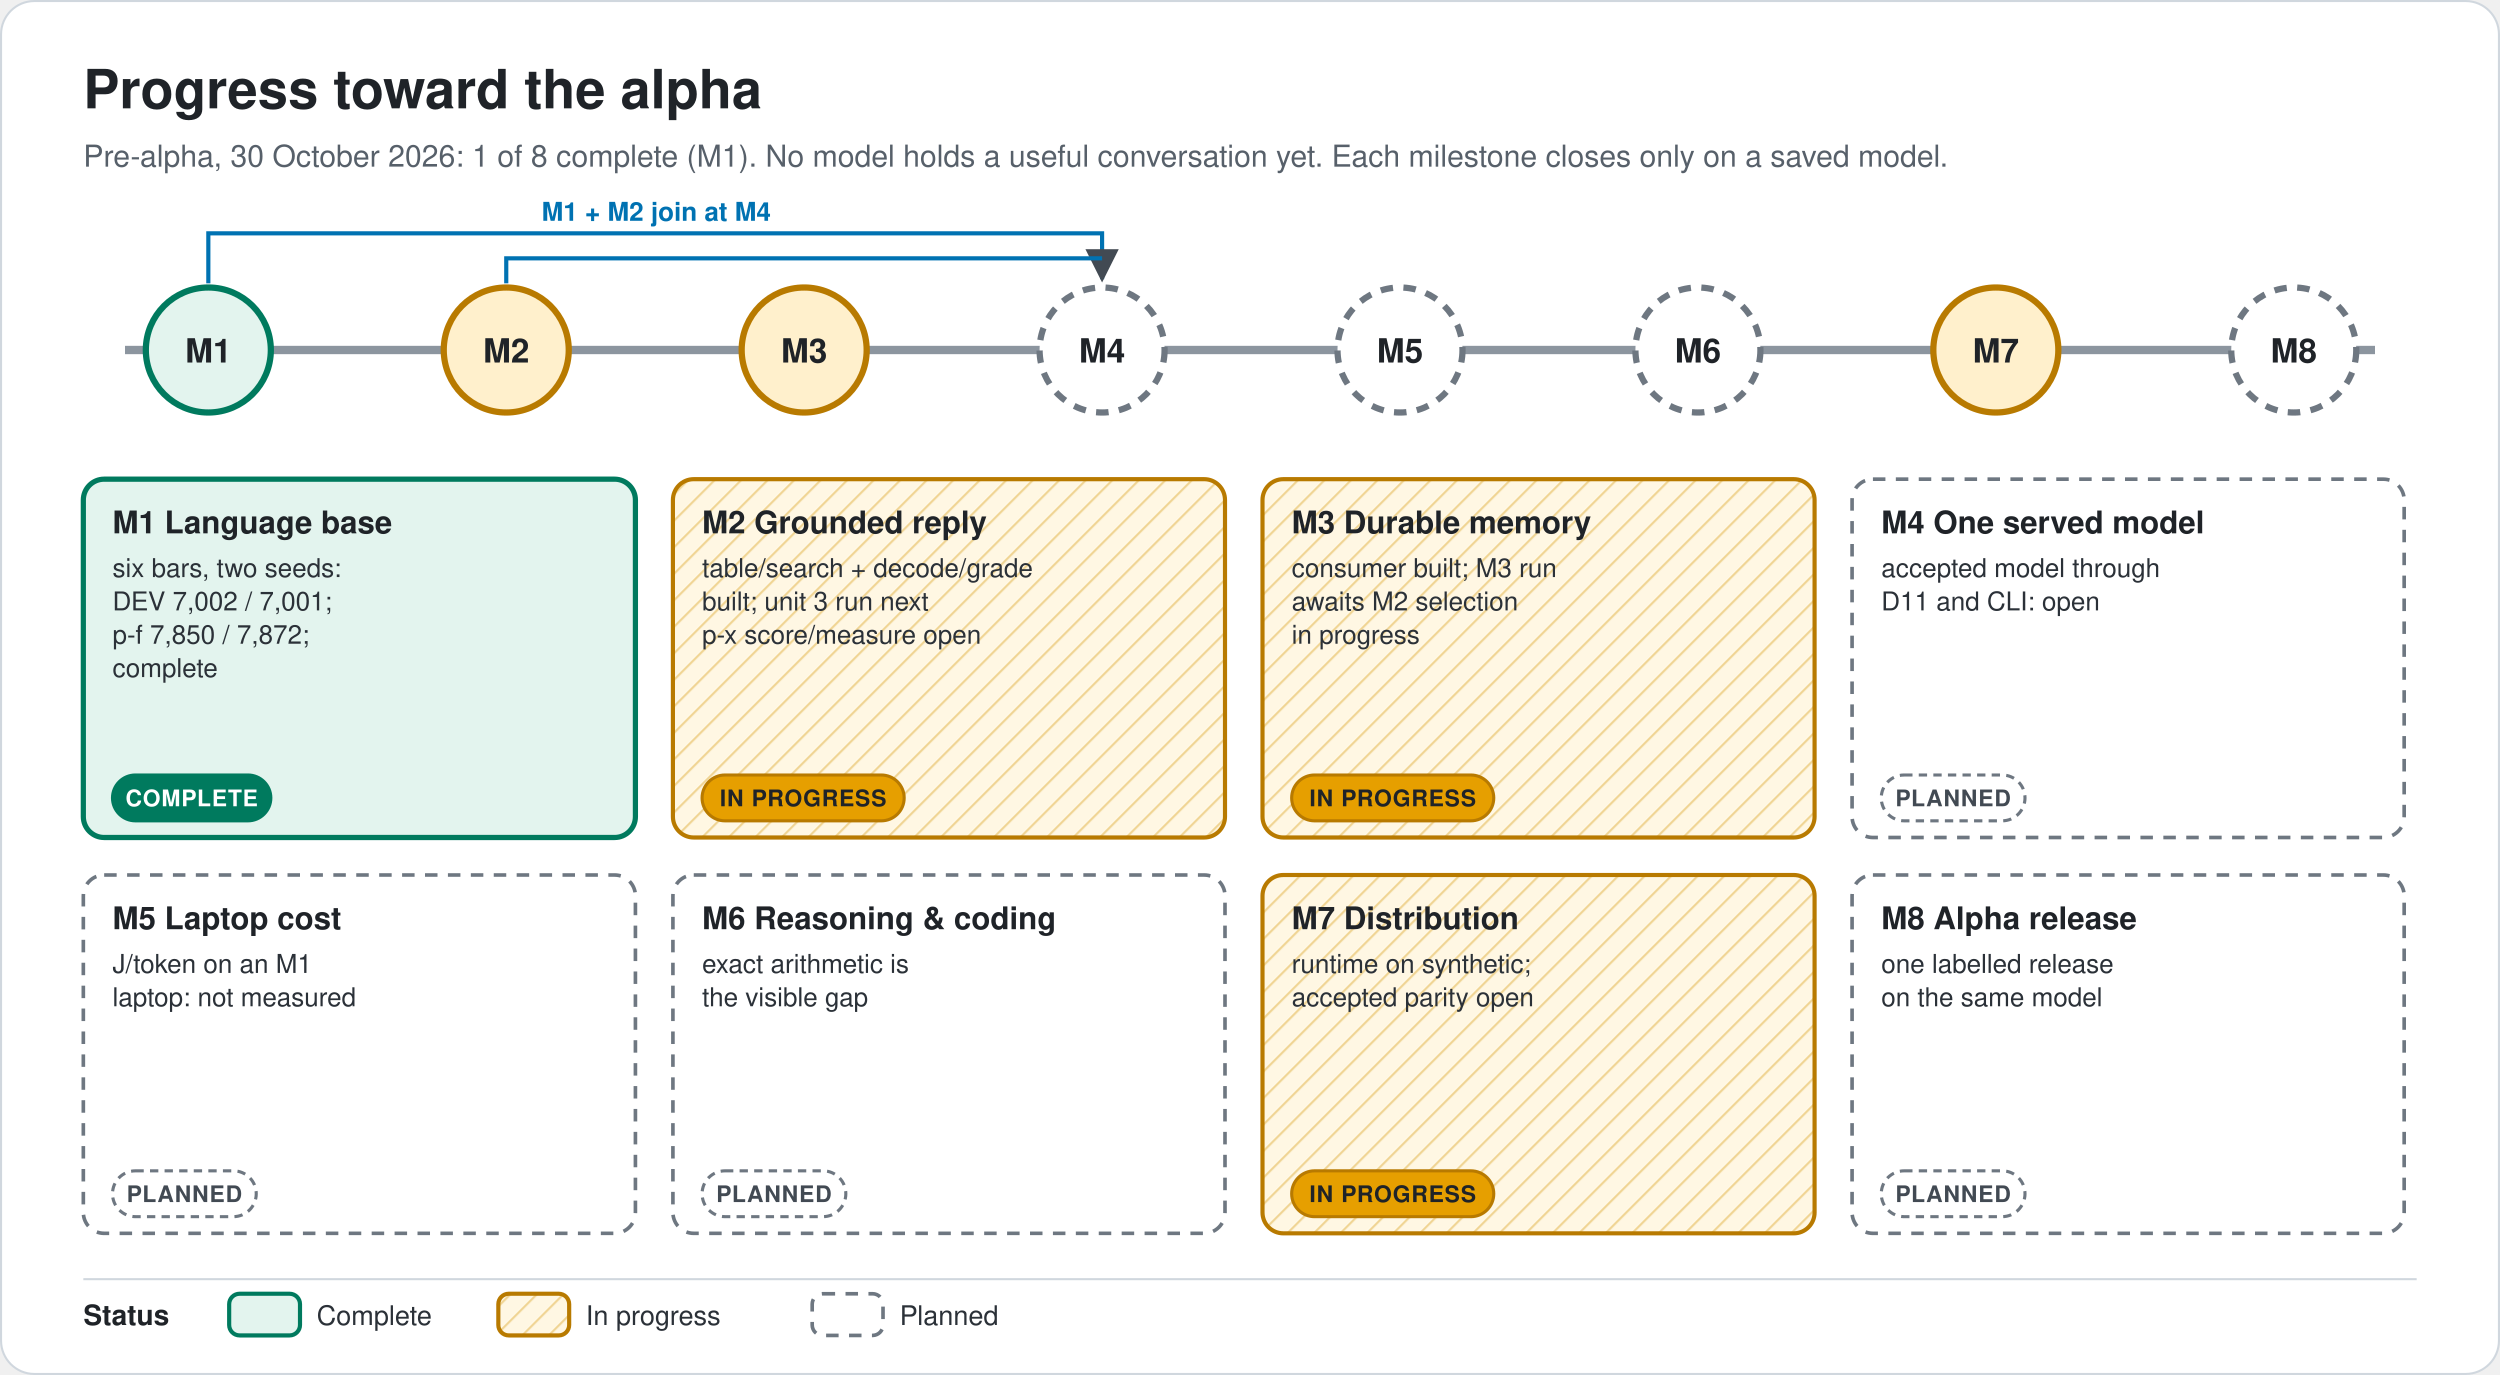
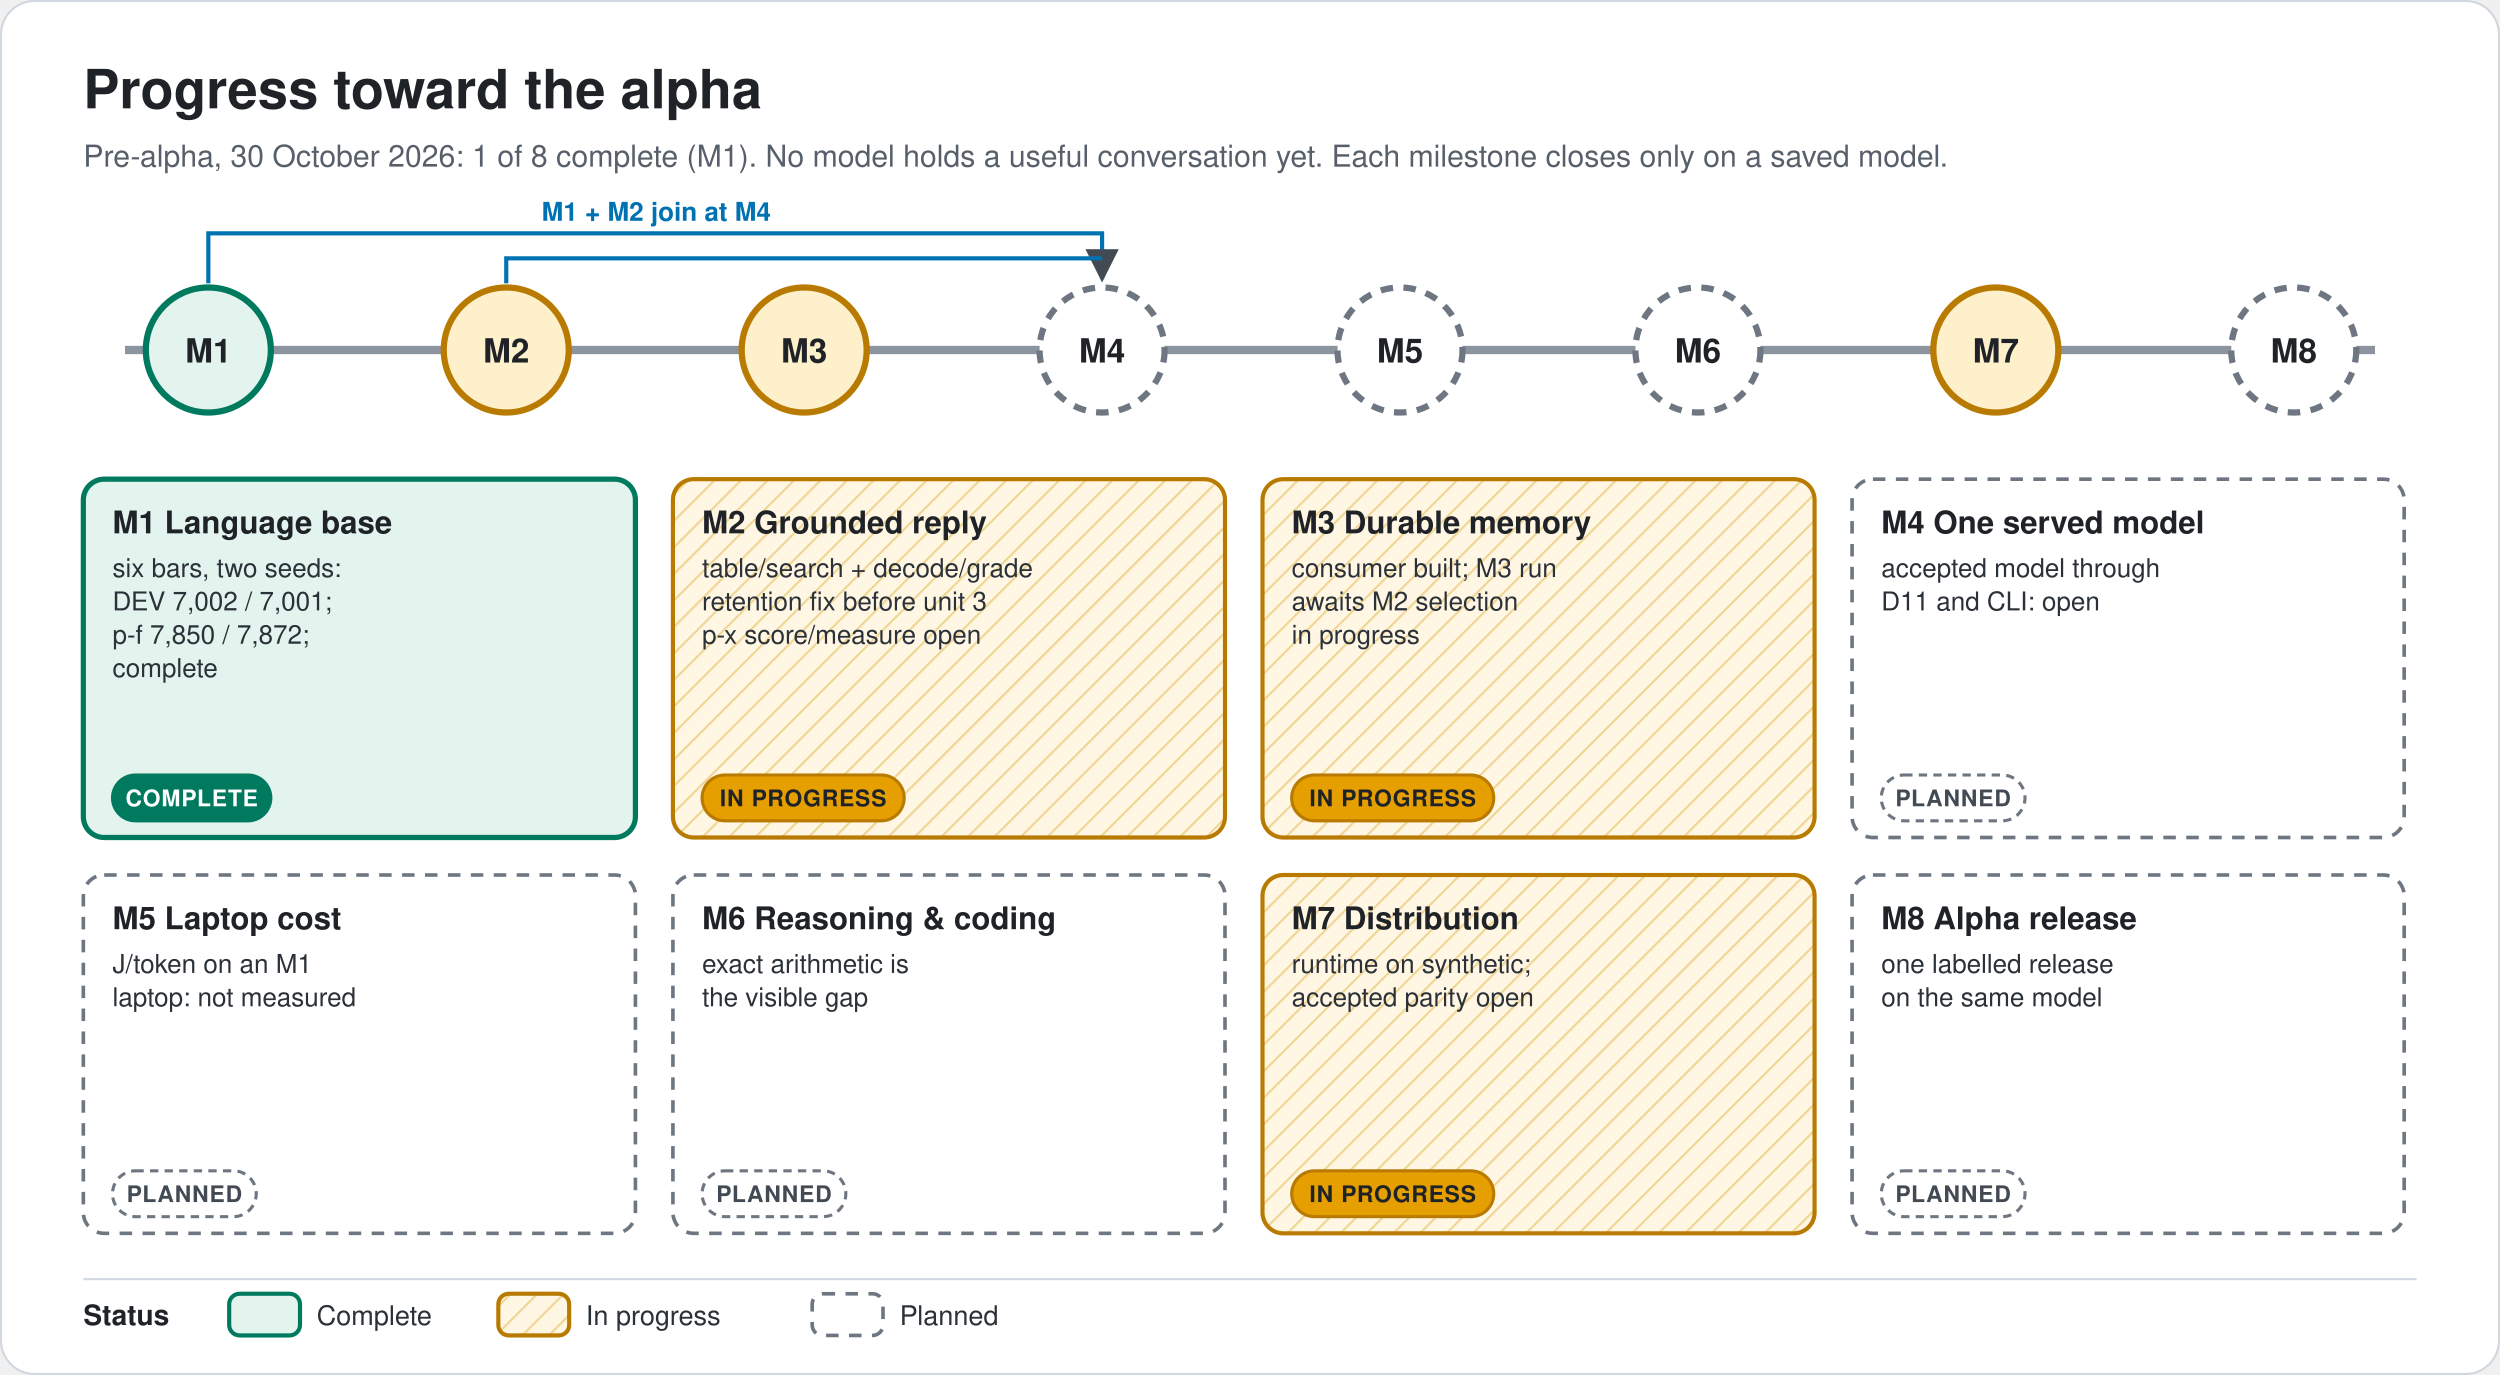
<svg xmlns="http://www.w3.org/2000/svg" viewBox="0 0 1200 660" width="1200" height="660" role="img" aria-labelledby="t d" font-family="-apple-system, BlinkMacSystemFont, 'Segoe UI', Helvetica, Arial, sans-serif">
  <defs>
    <marker id="ah" viewBox="0 0 10 10" refX="9" refY="5" markerWidth="8" markerHeight="8" orient="auto-start-reverse">
      <path d="M0,0 L10,5 L0,10 z" fill="#424A53" />
    </marker>
    <pattern id="hP" width="9" height="9" patternUnits="userSpaceOnUse" patternTransform="rotate(45)">
      <rect width="9" height="9" fill="#FFF7E3" />
      <line x1="0" y1="0" x2="0" y2="9" stroke="#F1D79A" stroke-width="2.2" />
    </pattern>
    <pattern id="hF" width="8" height="8" patternUnits="userSpaceOnUse">
      <rect width="8" height="8" fill="#F0F2F4" />
      <path d="M0,0 L8,8 M8,0 L0,8" stroke="#D3D8DD" stroke-width="1" />
    </pattern>
  </defs>
  <rect x="0.5" y="0.5" width="1199" height="659" rx="16" fill="#FFFFFF" stroke="#D0D7DE" stroke-width="1" />
  <text x="40" y="52" font-size="26" font-weight="700" fill="#1F2328" text-anchor="start">Progress toward the alpha</text>
  <text x="40" y="80" font-size="14.5" font-weight="400" fill="#57606A" text-anchor="start">Pre-alpha, 30 October 2026: 1 of 8 complete (M1). No model holds a useful conversation yet. Each milestone closes only on a saved model.</text>
  <path d="M60,168 L1140,168" fill="none" stroke="#8C959F" stroke-width="4" />
  <circle cx="100" cy="168" r="30" fill="#E3F4EE" stroke="#007A5E" stroke-width="3" />
  <text x="100" y="174" font-size="16" font-weight="700" fill="#1F2328" text-anchor="middle">M1</text>
  <circle cx="243" cy="168" r="30" fill="#FFF0CC" stroke="#B87A00" stroke-width="3" />
  <text x="243" y="174" font-size="16" font-weight="700" fill="#1F2328" text-anchor="middle">M2</text>
  <circle cx="386" cy="168" r="30" fill="#FFF0CC" stroke="#B87A00" stroke-width="3" />
  <text x="386" y="174" font-size="16" font-weight="700" fill="#1F2328" text-anchor="middle">M3</text>
  <circle cx="529" cy="168" r="30" fill="#FFFFFF" stroke="#6E7781" stroke-width="3" stroke-dasharray="6 5" />
  <text x="529" y="174" font-size="16" font-weight="700" fill="#1F2328" text-anchor="middle">M4</text>
  <circle cx="672" cy="168" r="30" fill="#FFFFFF" stroke="#6E7781" stroke-width="3" stroke-dasharray="6 5" />
  <text x="672" y="174" font-size="16" font-weight="700" fill="#1F2328" text-anchor="middle">M5</text>
  <circle cx="815" cy="168" r="30" fill="#FFFFFF" stroke="#6E7781" stroke-width="3" stroke-dasharray="6 5" />
  <text x="815" y="174" font-size="16" font-weight="700" fill="#1F2328" text-anchor="middle">M6</text>
  <circle cx="958" cy="168" r="30" fill="#FFF0CC" stroke="#B87A00" stroke-width="3" />
  <text x="958" y="174" font-size="16" font-weight="700" fill="#1F2328" text-anchor="middle">M7</text>
  <circle cx="1101" cy="168" r="30" fill="#FFFFFF" stroke="#6E7781" stroke-width="3" stroke-dasharray="6 5" />
  <text x="1101" y="174" font-size="16" font-weight="700" fill="#1F2328" text-anchor="middle">M8</text>
  <path d="M100,136 L100,112 L529,112 L529,134" fill="none" stroke="#0072B2" stroke-width="2" marker-end="url(#ah)" />
  <path d="M243,136 L243,124 L529,124" fill="none" stroke="#0072B2" stroke-width="2" />
  <text x="315" y="106" font-size="12.5" font-weight="700" fill="#0072B2" text-anchor="middle">M1 + M2 join at M4</text>
  <rect x="40" y="230" width="265" height="172" rx="10" fill="#E3F4EE" stroke="#007A5E" stroke-width="2.5" />
  <text x="54" y="256" font-size="15" font-weight="700" fill="#1F2328" text-anchor="start">M1  Language base</text>
  <text x="54" y="277" font-size="12.5" font-weight="400" fill="#2B3138" text-anchor="start">six bars, two seeds:</text>
  <text x="54" y="293" font-size="12.5" font-weight="400" fill="#2B3138" text-anchor="start">DEV 7,002 / 7,001;</text>
  <text x="54" y="309" font-size="12.5" font-weight="400" fill="#2B3138" text-anchor="start">p-f 7,850 / 7,872;</text>
  <text x="54" y="325" font-size="12.5" font-weight="400" fill="#2B3138" text-anchor="start">complete</text>
  <rect x="54" y="372" width="76" height="22" rx="11" fill="#007A5E" stroke="#007A5E" stroke-width="1.5" />
  <text x="92" y="387" font-size="11" font-weight="700" fill="#FFFFFF" text-anchor="middle" letter-spacing="0.4">COMPLETE</text>
  <rect x="323" y="230" width="265" height="172" rx="10" fill="url(#hP)" stroke="#B87A00" stroke-width="2" />
  <text x="337" y="256" font-size="15" font-weight="700" fill="#1F2328" text-anchor="start">M2  Grounded reply</text>
  <text x="337" y="277" font-size="12.5" font-weight="400" fill="#2B3138" text-anchor="start">table/search + decode/grade</text>
-   <text x="337" y="293" font-size="12.5" font-weight="400" fill="#2B3138" text-anchor="start">built; unit 3 run next</text>
+   <text x="337" y="293" font-size="12.5" font-weight="400" fill="#2B3138" text-anchor="start">retention fix before unit 3</text>
  <text x="337" y="309" font-size="12.5" font-weight="400" fill="#2B3138" text-anchor="start">p-x score/measure open</text>
  <rect x="337" y="372" width="97" height="22" rx="11" fill="#E69F00" stroke="#B87A00" stroke-width="1.5" />
  <text x="385.5" y="387" font-size="11" font-weight="700" fill="#1F2328" text-anchor="middle" letter-spacing="0.4">IN PROGRESS</text>
  <rect x="606" y="230" width="265" height="172" rx="10" fill="url(#hP)" stroke="#B87A00" stroke-width="2" />
  <text x="620" y="256" font-size="15" font-weight="700" fill="#1F2328" text-anchor="start">M3  Durable memory</text>
  <text x="620" y="277" font-size="12.5" font-weight="400" fill="#2B3138" text-anchor="start">consumer built; M3 run</text>
  <text x="620" y="293" font-size="12.5" font-weight="400" fill="#2B3138" text-anchor="start">awaits M2 selection</text>
  <text x="620" y="309" font-size="12.5" font-weight="400" fill="#2B3138" text-anchor="start">in progress</text>
  <rect x="620" y="372" width="97" height="22" rx="11" fill="#E69F00" stroke="#B87A00" stroke-width="1.5" />
  <text x="668.5" y="387" font-size="11" font-weight="700" fill="#1F2328" text-anchor="middle" letter-spacing="0.4">IN PROGRESS</text>
  <rect x="889" y="230" width="265" height="172" rx="10" fill="#FFFFFF" stroke="#6E7781" stroke-width="1.75" stroke-dasharray="6 5" />
  <text x="903" y="256" font-size="15" font-weight="700" fill="#1F2328" text-anchor="start">M4  One served model</text>
  <text x="903" y="277" font-size="12.5" font-weight="400" fill="#2B3138" text-anchor="start">accepted model through</text>
  <text x="903" y="293" font-size="12.5" font-weight="400" fill="#2B3138" text-anchor="start">D11 and CLI: open</text>
  <rect x="903" y="372" width="69" height="22" rx="11" fill="#FFFFFF" stroke="#6E7781" stroke-width="1.5" stroke-dasharray="4 3" />
  <text x="937.5" y="387" font-size="11" font-weight="700" fill="#424A53" text-anchor="middle" letter-spacing="0.4">PLANNED</text>
  <rect x="40" y="420" width="265" height="172" rx="10" fill="#FFFFFF" stroke="#6E7781" stroke-width="1.75" stroke-dasharray="6 5" />
  <text x="54" y="446" font-size="15" font-weight="700" fill="#1F2328" text-anchor="start">M5  Laptop cost</text>
  <text x="54" y="467" font-size="12.5" font-weight="400" fill="#2B3138" text-anchor="start">J/token on an M1</text>
  <text x="54" y="483" font-size="12.5" font-weight="400" fill="#2B3138" text-anchor="start">laptop: not measured</text>
  <rect x="54" y="562" width="69" height="22" rx="11" fill="#FFFFFF" stroke="#6E7781" stroke-width="1.5" stroke-dasharray="4 3" />
  <text x="88.5" y="577" font-size="11" font-weight="700" fill="#424A53" text-anchor="middle" letter-spacing="0.4">PLANNED</text>
  <rect x="323" y="420" width="265" height="172" rx="10" fill="#FFFFFF" stroke="#6E7781" stroke-width="1.75" stroke-dasharray="6 5" />
  <text x="337" y="446" font-size="15" font-weight="700" fill="#1F2328" text-anchor="start">M6  Reasoning &amp; coding</text>
  <text x="337" y="467" font-size="12.5" font-weight="400" fill="#2B3138" text-anchor="start">exact arithmetic is</text>
  <text x="337" y="483" font-size="12.5" font-weight="400" fill="#2B3138" text-anchor="start">the visible gap</text>
  <rect x="337" y="562" width="69" height="22" rx="11" fill="#FFFFFF" stroke="#6E7781" stroke-width="1.5" stroke-dasharray="4 3" />
  <text x="371.5" y="577" font-size="11" font-weight="700" fill="#424A53" text-anchor="middle" letter-spacing="0.4">PLANNED</text>
  <rect x="606" y="420" width="265" height="172" rx="10" fill="url(#hP)" stroke="#B87A00" stroke-width="2" />
  <text x="620" y="446" font-size="15" font-weight="700" fill="#1F2328" text-anchor="start">M7  Distribution</text>
  <text x="620" y="467" font-size="12.5" font-weight="400" fill="#2B3138" text-anchor="start">runtime on synthetic;</text>
  <text x="620" y="483" font-size="12.5" font-weight="400" fill="#2B3138" text-anchor="start">accepted parity open</text>
  <rect x="620" y="562" width="97" height="22" rx="11" fill="#E69F00" stroke="#B87A00" stroke-width="1.5" />
  <text x="668.5" y="577" font-size="11" font-weight="700" fill="#1F2328" text-anchor="middle" letter-spacing="0.4">IN PROGRESS</text>
  <rect x="889" y="420" width="265" height="172" rx="10" fill="#FFFFFF" stroke="#6E7781" stroke-width="1.75" stroke-dasharray="6 5" />
  <text x="903" y="446" font-size="15" font-weight="700" fill="#1F2328" text-anchor="start">M8  Alpha release</text>
  <text x="903" y="467" font-size="12.5" font-weight="400" fill="#2B3138" text-anchor="start">one labelled release</text>
  <text x="903" y="483" font-size="12.5" font-weight="400" fill="#2B3138" text-anchor="start">on the same model</text>
  <rect x="903" y="562" width="69" height="22" rx="11" fill="#FFFFFF" stroke="#6E7781" stroke-width="1.5" stroke-dasharray="4 3" />
  <text x="937.5" y="577" font-size="11" font-weight="700" fill="#424A53" text-anchor="middle" letter-spacing="0.4">PLANNED</text>
  <path d="M40,614 L1160,614" fill="none" stroke="#D0D7DE" stroke-width="1" />
  <text x="40" y="636" font-size="13.5" font-weight="700" fill="#1F2328" text-anchor="start">Status</text>
  <rect x="110" y="621" width="34" height="20" rx="5" fill="#E3F4EE" stroke="#007A5E" stroke-width="2" />
  <text x="152" y="636" font-size="13" font-weight="400" fill="#2B3138" text-anchor="start">Complete</text>
  <rect x="239.2" y="621" width="34" height="20" rx="5" fill="url(#hP)" stroke="#B87A00" stroke-width="2" />
  <text x="281.2" y="636" font-size="13" font-weight="400" fill="#2B3138" text-anchor="start">In progress</text>
  <rect x="389.85" y="621" width="34" height="20" rx="5" fill="#FFFFFF" stroke="#6E7781" stroke-width="1.75" stroke-dasharray="6 5" />
  <text x="431.85" y="636" font-size="13" font-weight="400" fill="#2B3138" text-anchor="start">Planned</text>
</svg>
